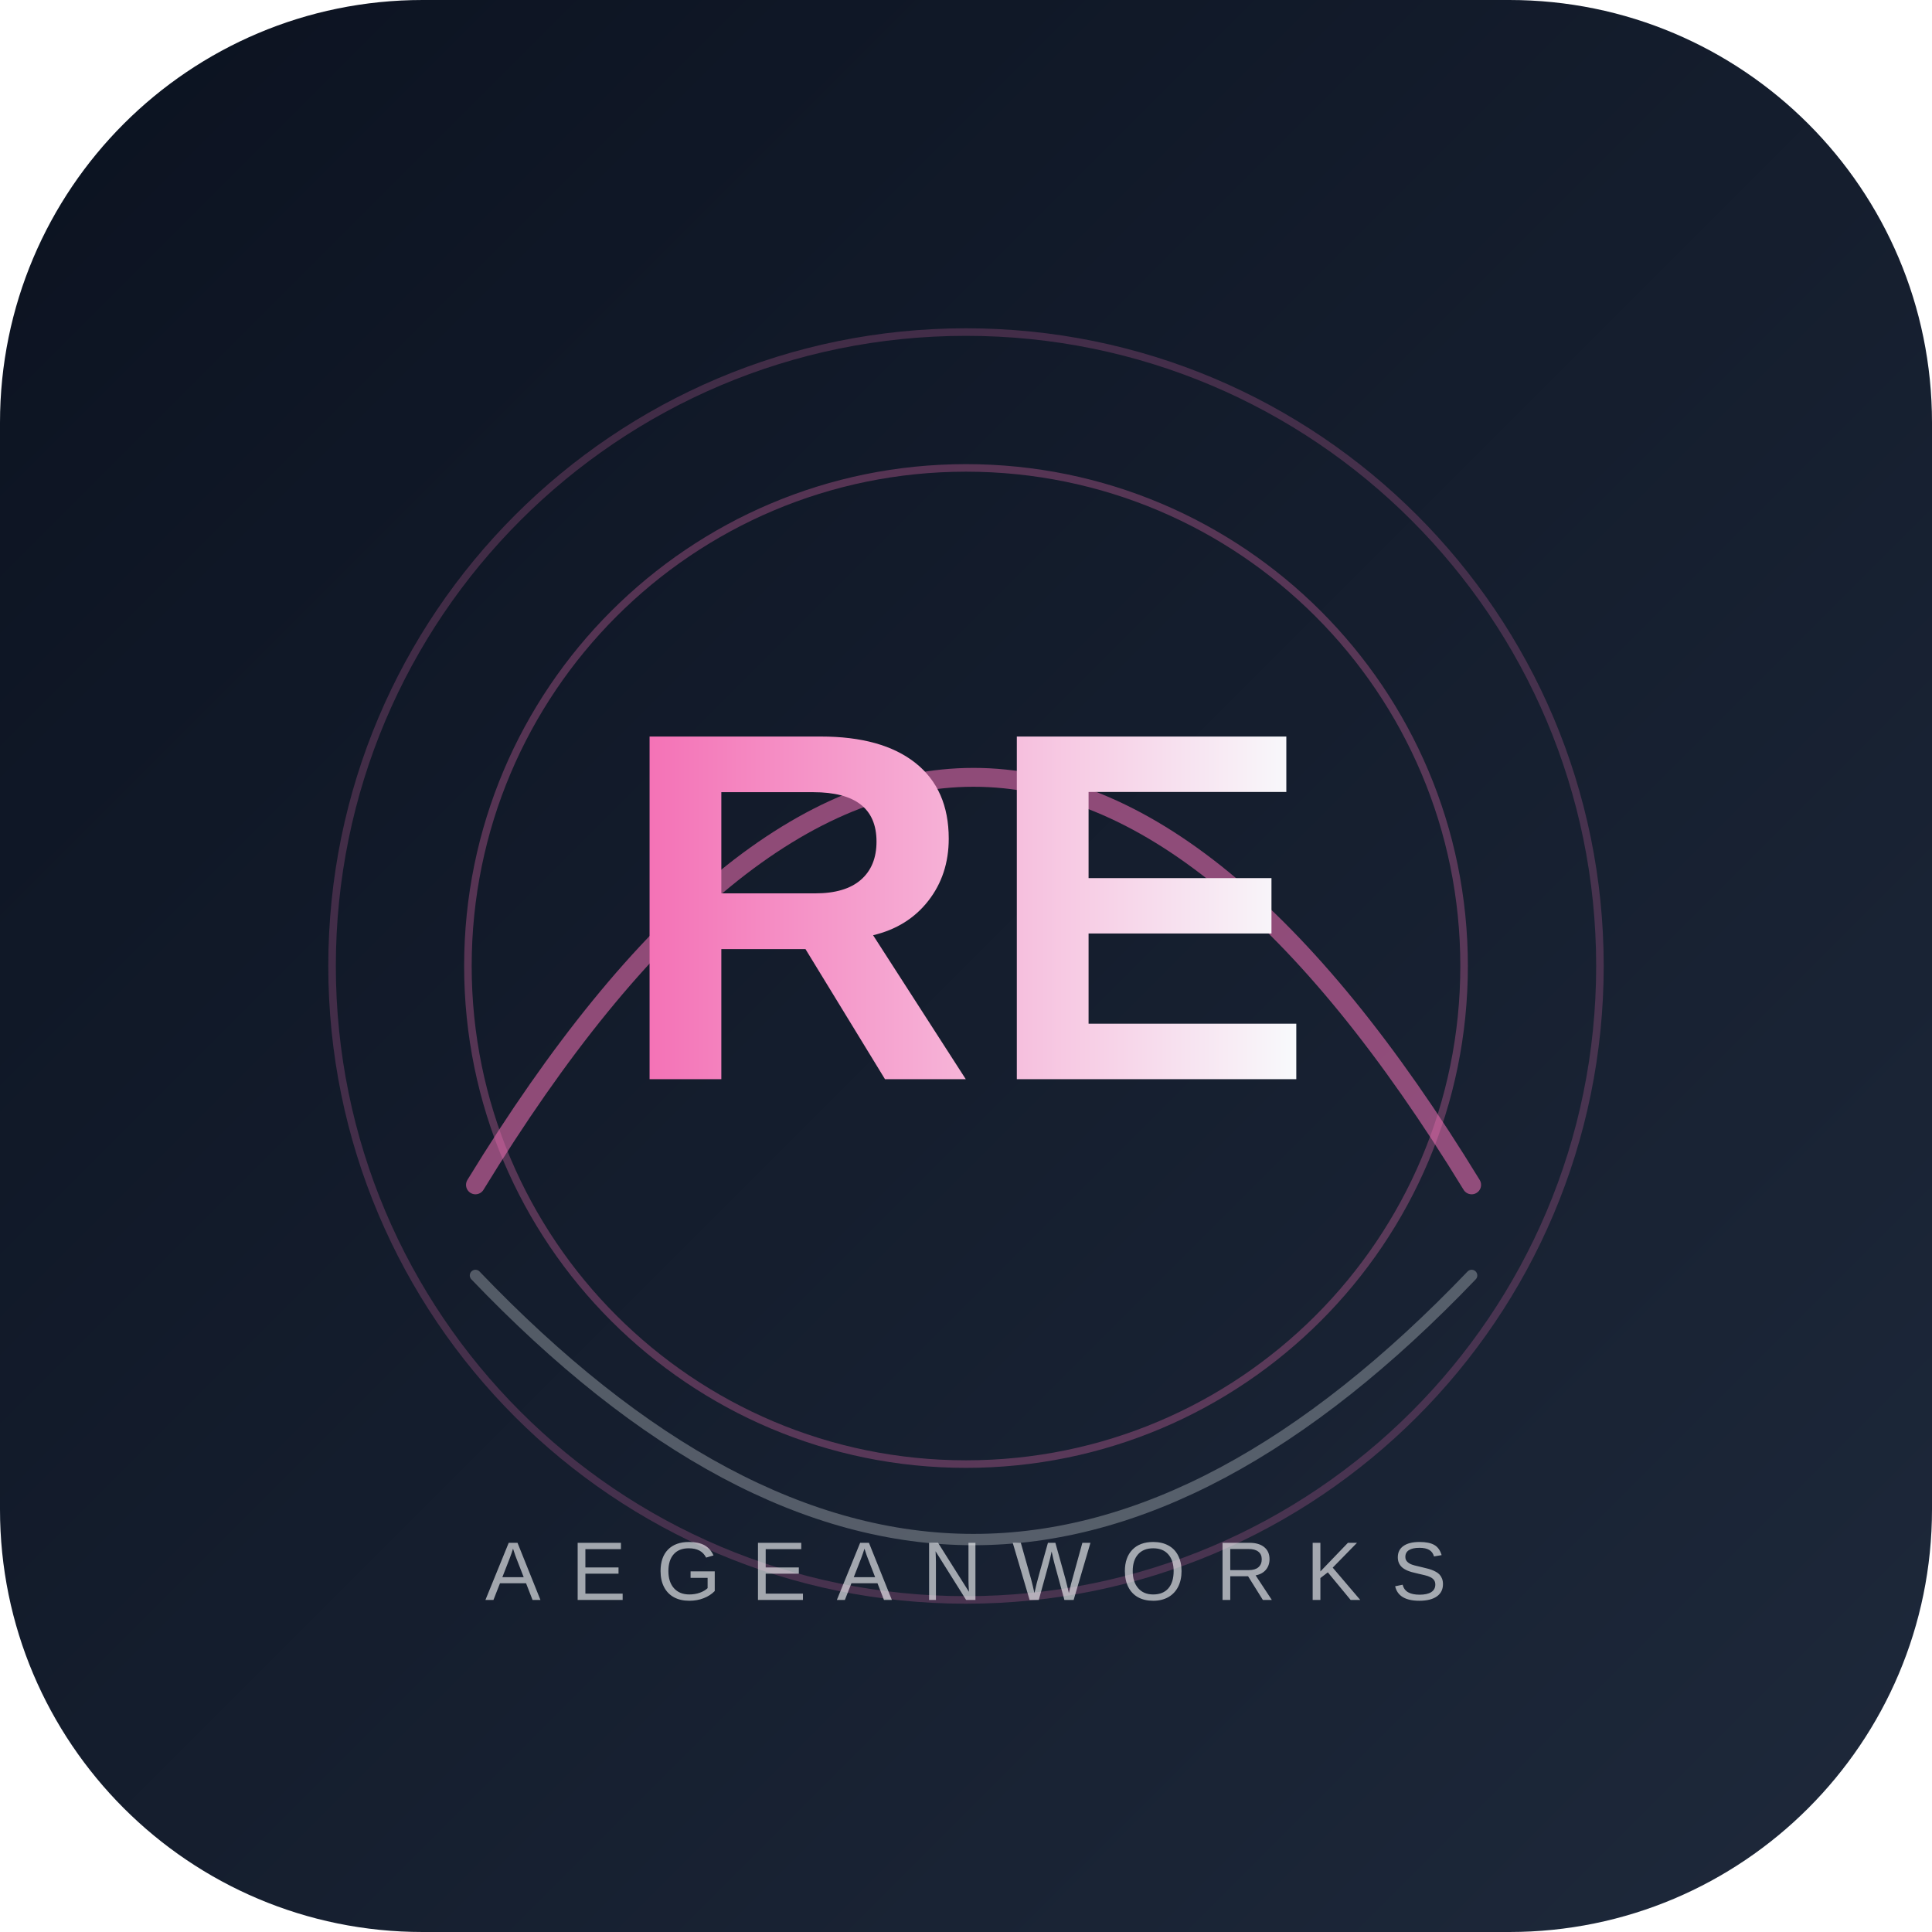
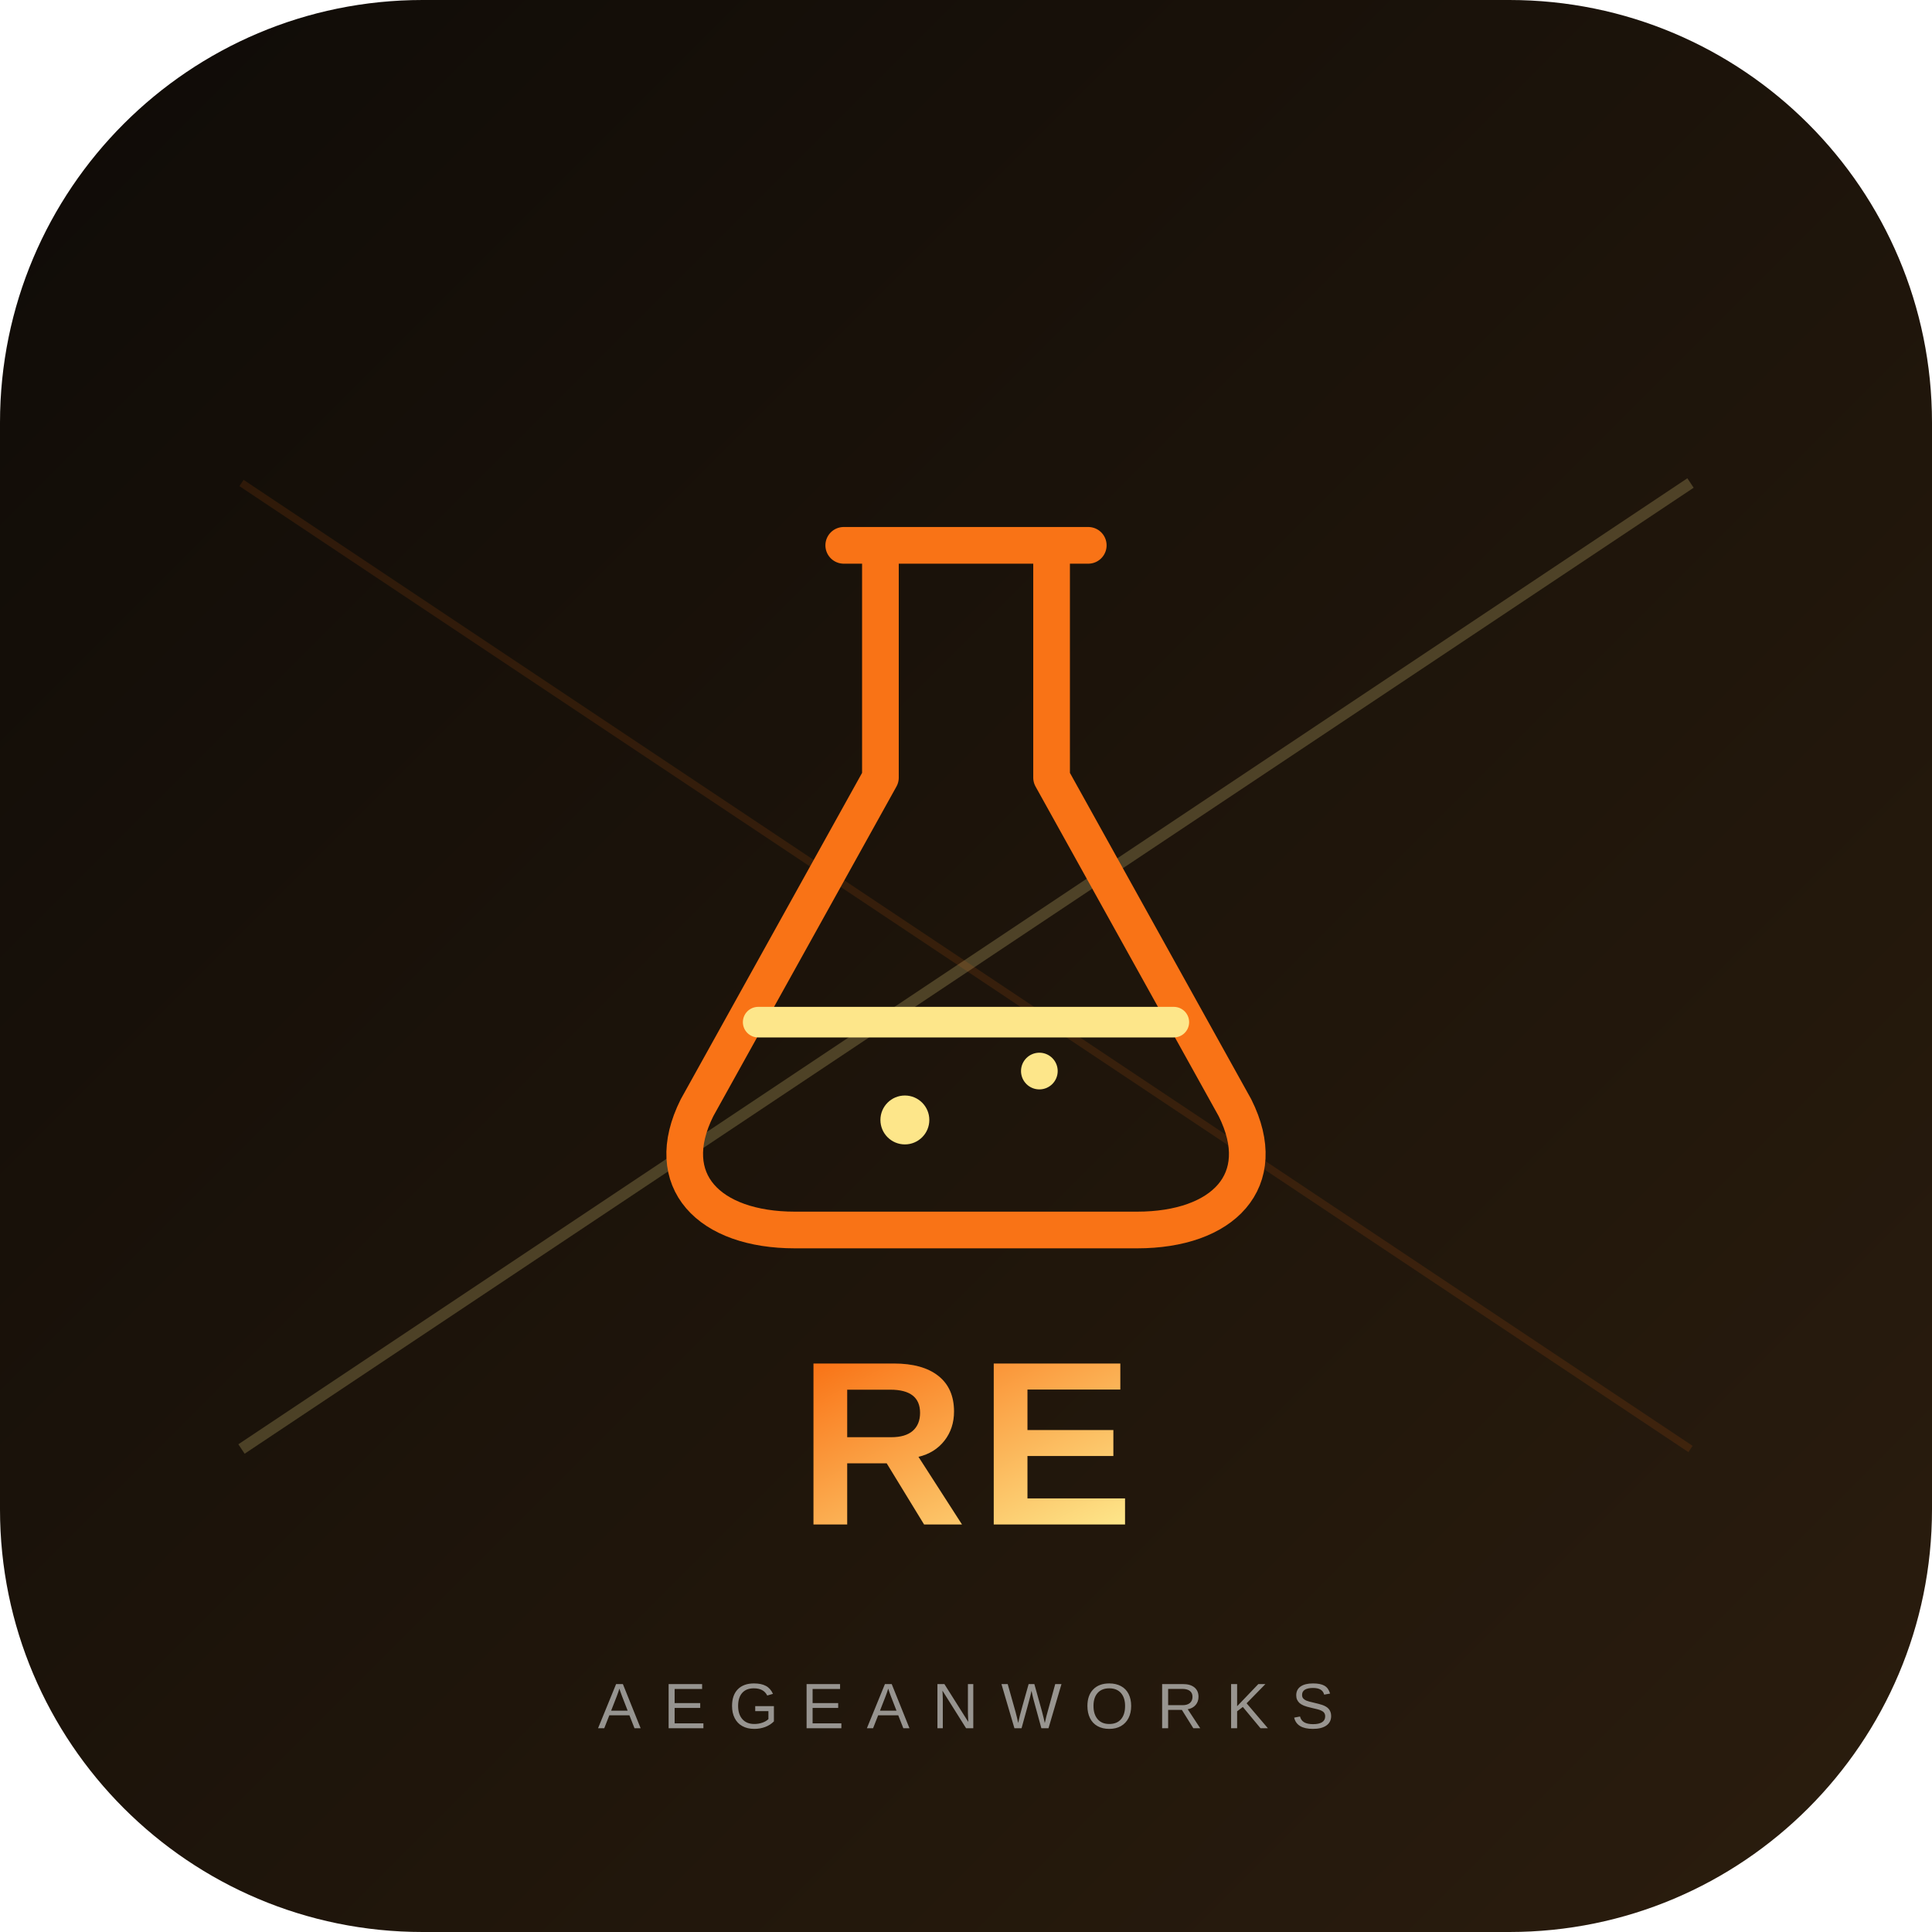
- <svg xmlns="http://www.w3.org/2000/svg" width="512" height="512" viewBox="0 0 512 512" role="img" aria-labelledby="title desc">
+ <svg xmlns="http://www.w3.org/2000/svg" width="512" height="512" viewBox="0 0 512 512" role="img" aria-labelledby="title desc" data-motif="flask" data-layout="editorial">
  <defs>
    <linearGradient id="bg" x1="0" y1="0" x2="1" y2="1">
-       <stop offset="0" stop-color="#0b1220" />
-       <stop offset="1" stop-color="#1e293b" />
+       <stop offset="0" stop-color="#0f0b07" />
+       <stop offset="1" stop-color="#2b1d0e" />
    </linearGradient>
-     <linearGradient id="ac" x1="0" y1="0" x2="1" y2="0">
-       <stop offset="0" stop-color="#f472b6" />
-       <stop offset="1" stop-color="#f8fafc" />
+     <linearGradient id="mark" x1="0" y1="0" x2="1" y2="1">
+       <stop offset="0" stop-color="#f97316" />
+       <stop offset="1" stop-color="#fde68a" />
    </linearGradient>
  </defs>
  <rect width="512" height="512" rx="112" fill="url(#bg)" />
-   <circle cx="256" cy="256" r="168" fill="none" stroke="#f472b6" stroke-opacity="0.22" stroke-width="2" />
-   <circle cx="256" cy="256" r="132" fill="none" stroke="#f472b6" stroke-opacity="0.30" stroke-width="2" />
-   <path d="M126 314c44-72 88-108 132-108s88 36 132 108" fill="none" stroke="#f472b6" stroke-opacity="0.55" stroke-width="5" stroke-linecap="round" />
-   <path d="M126 338c44 46 88 70 132 70s88-24 132-70" fill="none" stroke="#f8fafc" stroke-opacity="0.28" stroke-width="3" stroke-linecap="round" />
-   <text x="256" y="286" text-anchor="middle" font-family="Segoe UI, Arial, sans-serif" font-size="132" font-weight="700" fill="url(#ac)" letter-spacing="2">RE</text>
-   <text x="256" y="424" text-anchor="middle" font-family="Segoe UI, Arial, sans-serif" font-size="22" letter-spacing="8" fill="#f8fafc" fill-opacity="0.62">AEGEANWORKS</text>
+   <path d="M64 384L448 128" stroke="#fde68a" stroke-opacity="0.22" stroke-width="3" />
+   <path d="M64 128L448 384" stroke="#f97316" stroke-opacity="0.12" stroke-width="2" />
+   <g transform="translate(256 232) scale(1.62)" opacity="1.0">
+     <path d="M-20 -54H20M-14 -54V-16L-44 38C-50 50 -42 58 -28 58H28C42 58 50 50 44 38L14 -16V-54" fill="none" stroke="#f97316" stroke-width="6" stroke-linecap="round" stroke-linejoin="round" />
+     <path d="M-34 24H34" fill="none" stroke="#fde68a" stroke-width="5" stroke-linecap="round" stroke-linejoin="round" />
+     <circle cx="-10" cy="40" r="4" fill="#fde68a" />
+     <circle cx="12" cy="32" r="3" fill="#fde68a" />
+   </g>
+   <text x="256" y="404" text-anchor="middle" font-family="Segoe UI, Arial, sans-serif" font-size="62" font-weight="700" fill="url(#mark)" letter-spacing="3">RE</text>
+   <text x="256" y="458" text-anchor="middle" font-family="Segoe UI, Arial, sans-serif" font-size="17" letter-spacing="6" fill="#F8FAFC" fill-opacity="0.55">AEGEANWORKS</text>
</svg>
